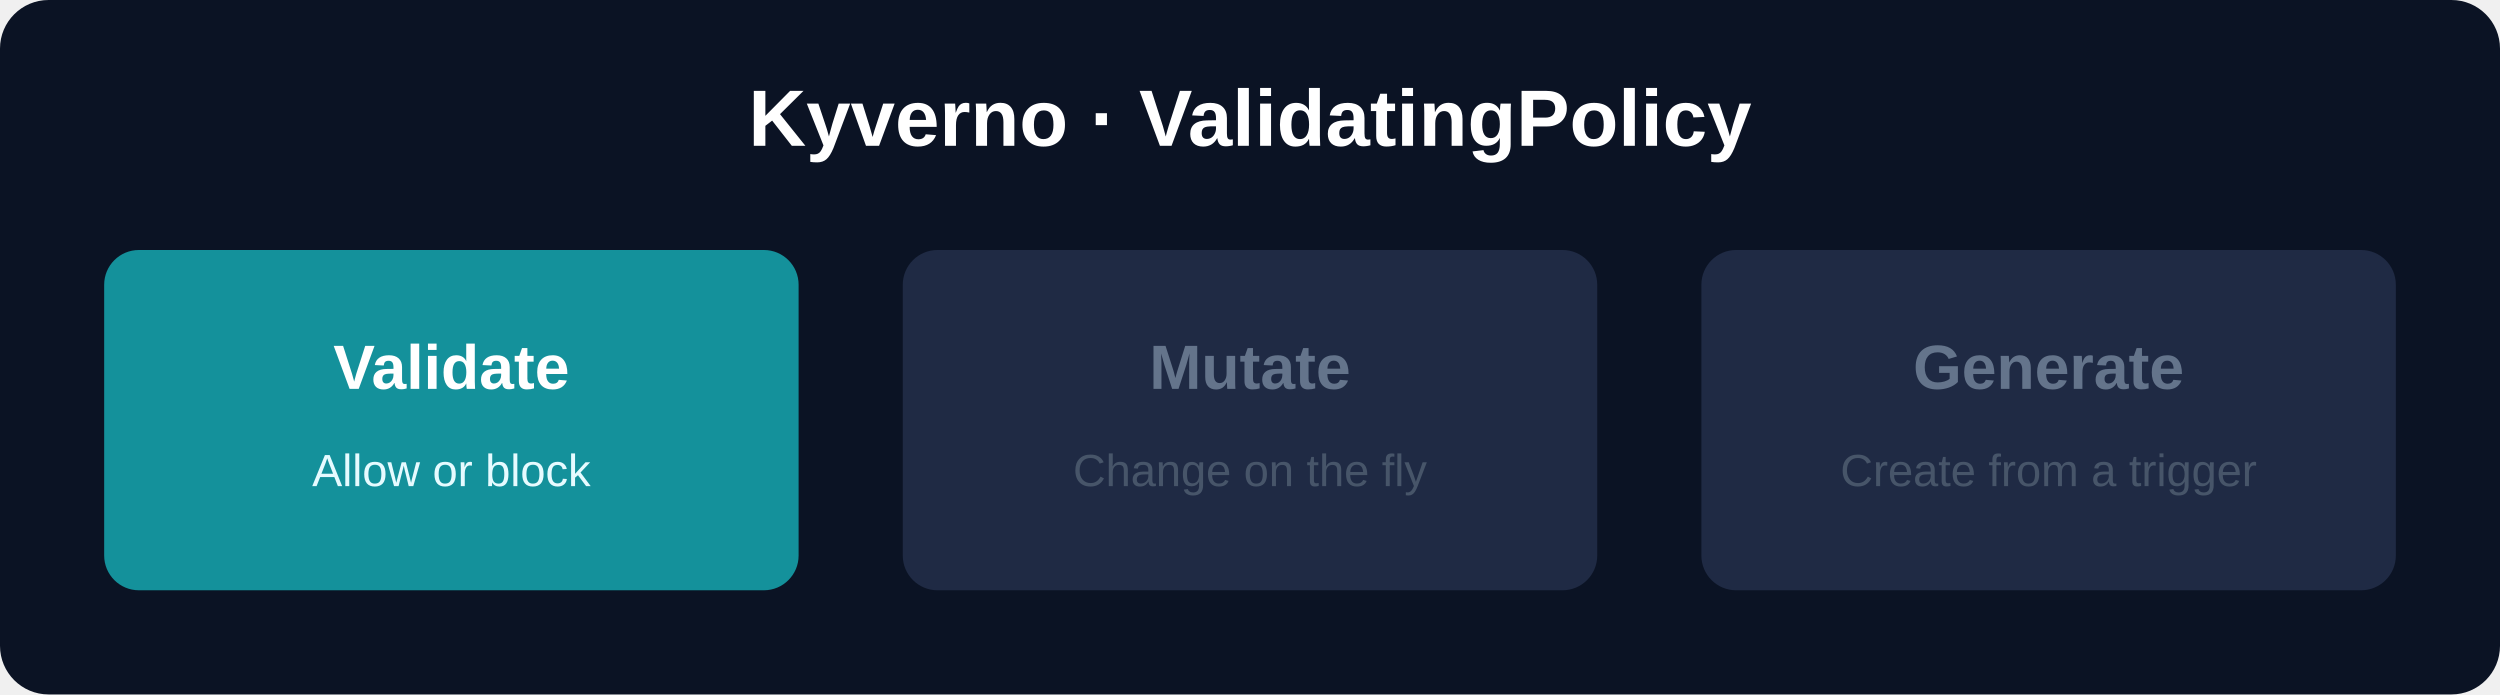
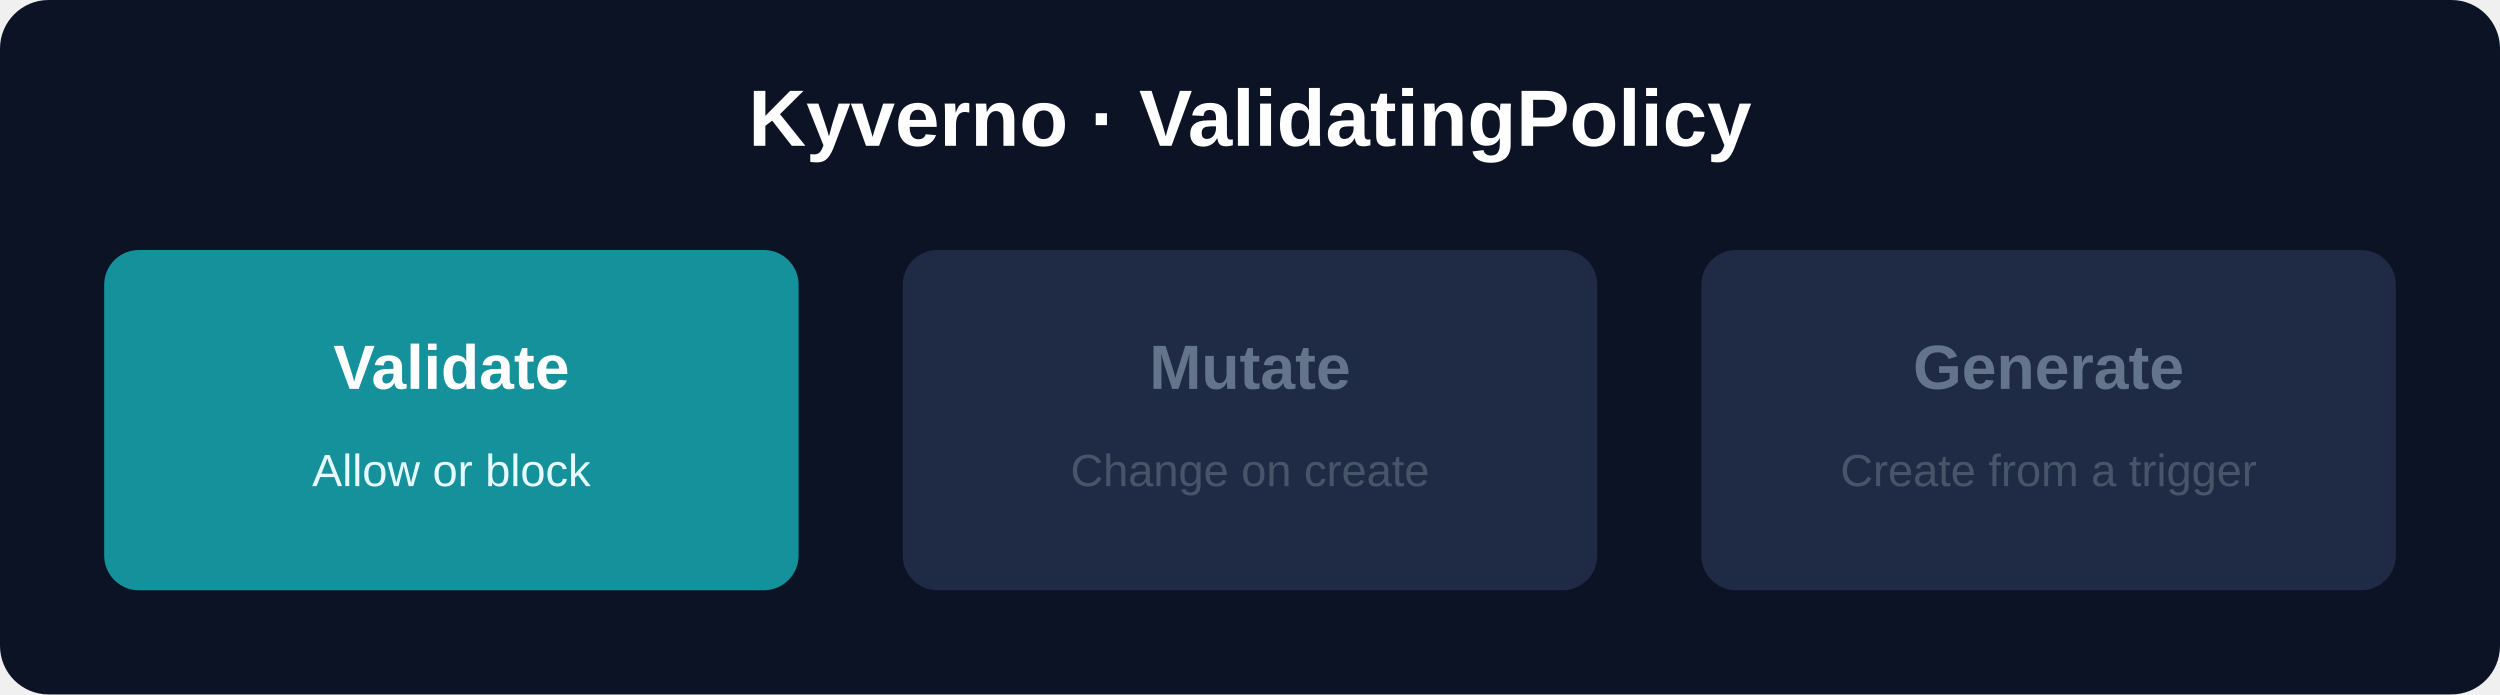
<svg xmlns="http://www.w3.org/2000/svg" viewBox="0 0 720 200" role="img" aria-label="Kyverno ValidatingPolicy">
  <rect width="720" height="200" rx="14" fill="#0b1324" />
  <text x="360" y="42" text-anchor="middle" font-family="Segoe UI, Arial, sans-serif" font-size="23" font-weight="700" fill="#ffffff">Kyverno · ValidatingPolicy</text>
  <rect x="30" y="72" width="200" height="98" rx="10" fill="#14919b" />
  <text x="130" y="112" text-anchor="middle" font-family="Segoe UI, Arial, sans-serif" font-size="18" font-weight="700" fill="#ffffff">Validate</text>
  <text x="130" y="140" text-anchor="middle" font-family="Segoe UI, Arial, sans-serif" font-size="13" fill="#e6fbff">Allow or block</text>
  <rect x="260" y="72" width="200" height="98" rx="10" fill="#1f2a44" />
  <text x="360" y="112" text-anchor="middle" font-family="Segoe UI, Arial, sans-serif" font-size="18" font-weight="700" fill="#64748b">Mutate</text>
-   <text x="360" y="140" text-anchor="middle" font-family="Segoe UI, Arial, sans-serif" font-size="13" fill="#475569">Change on the fly</text>
+   <text x="360" y="140" text-anchor="middle" font-family="Segoe UI, Arial, sans-serif" font-size="13" fill="#475569">Change on create</text>
  <rect x="490" y="72" width="200" height="98" rx="10" fill="#1f2a44" />
  <text x="590" y="112" text-anchor="middle" font-family="Segoe UI, Arial, sans-serif" font-size="18" font-weight="700" fill="#64748b">Generate</text>
  <text x="590" y="140" text-anchor="middle" font-family="Segoe UI, Arial, sans-serif" font-size="13" fill="#475569">Create from a trigger</text>
</svg>
